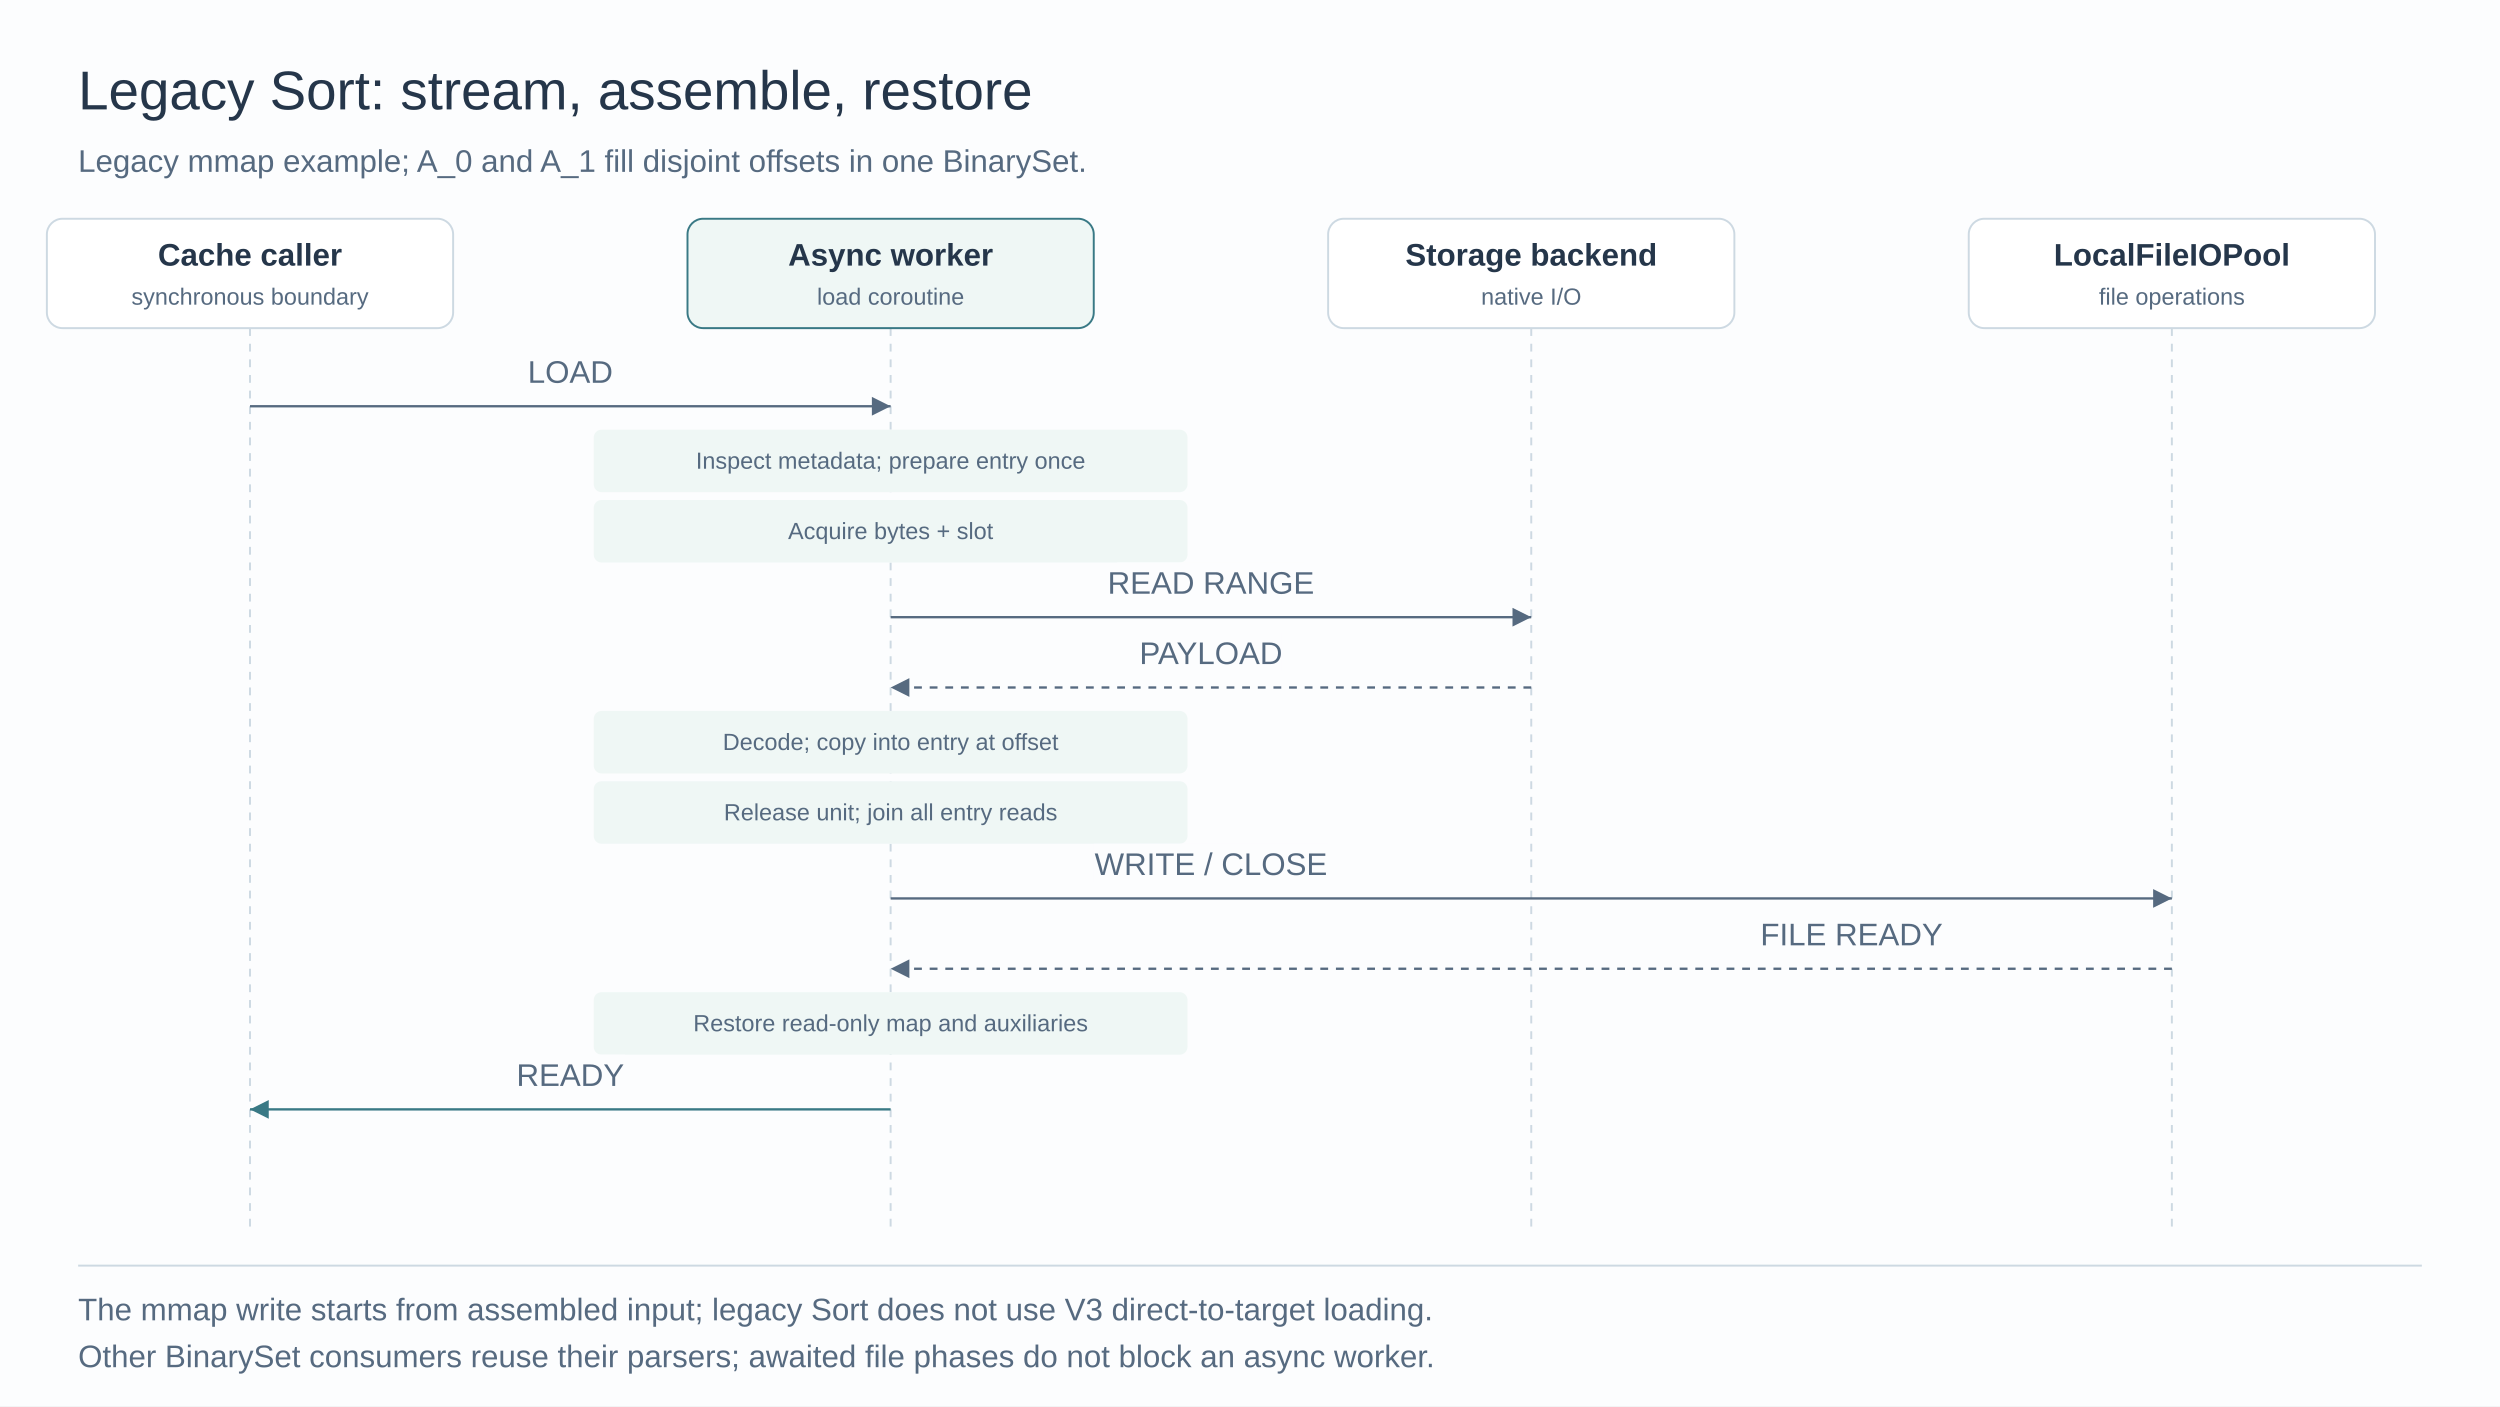
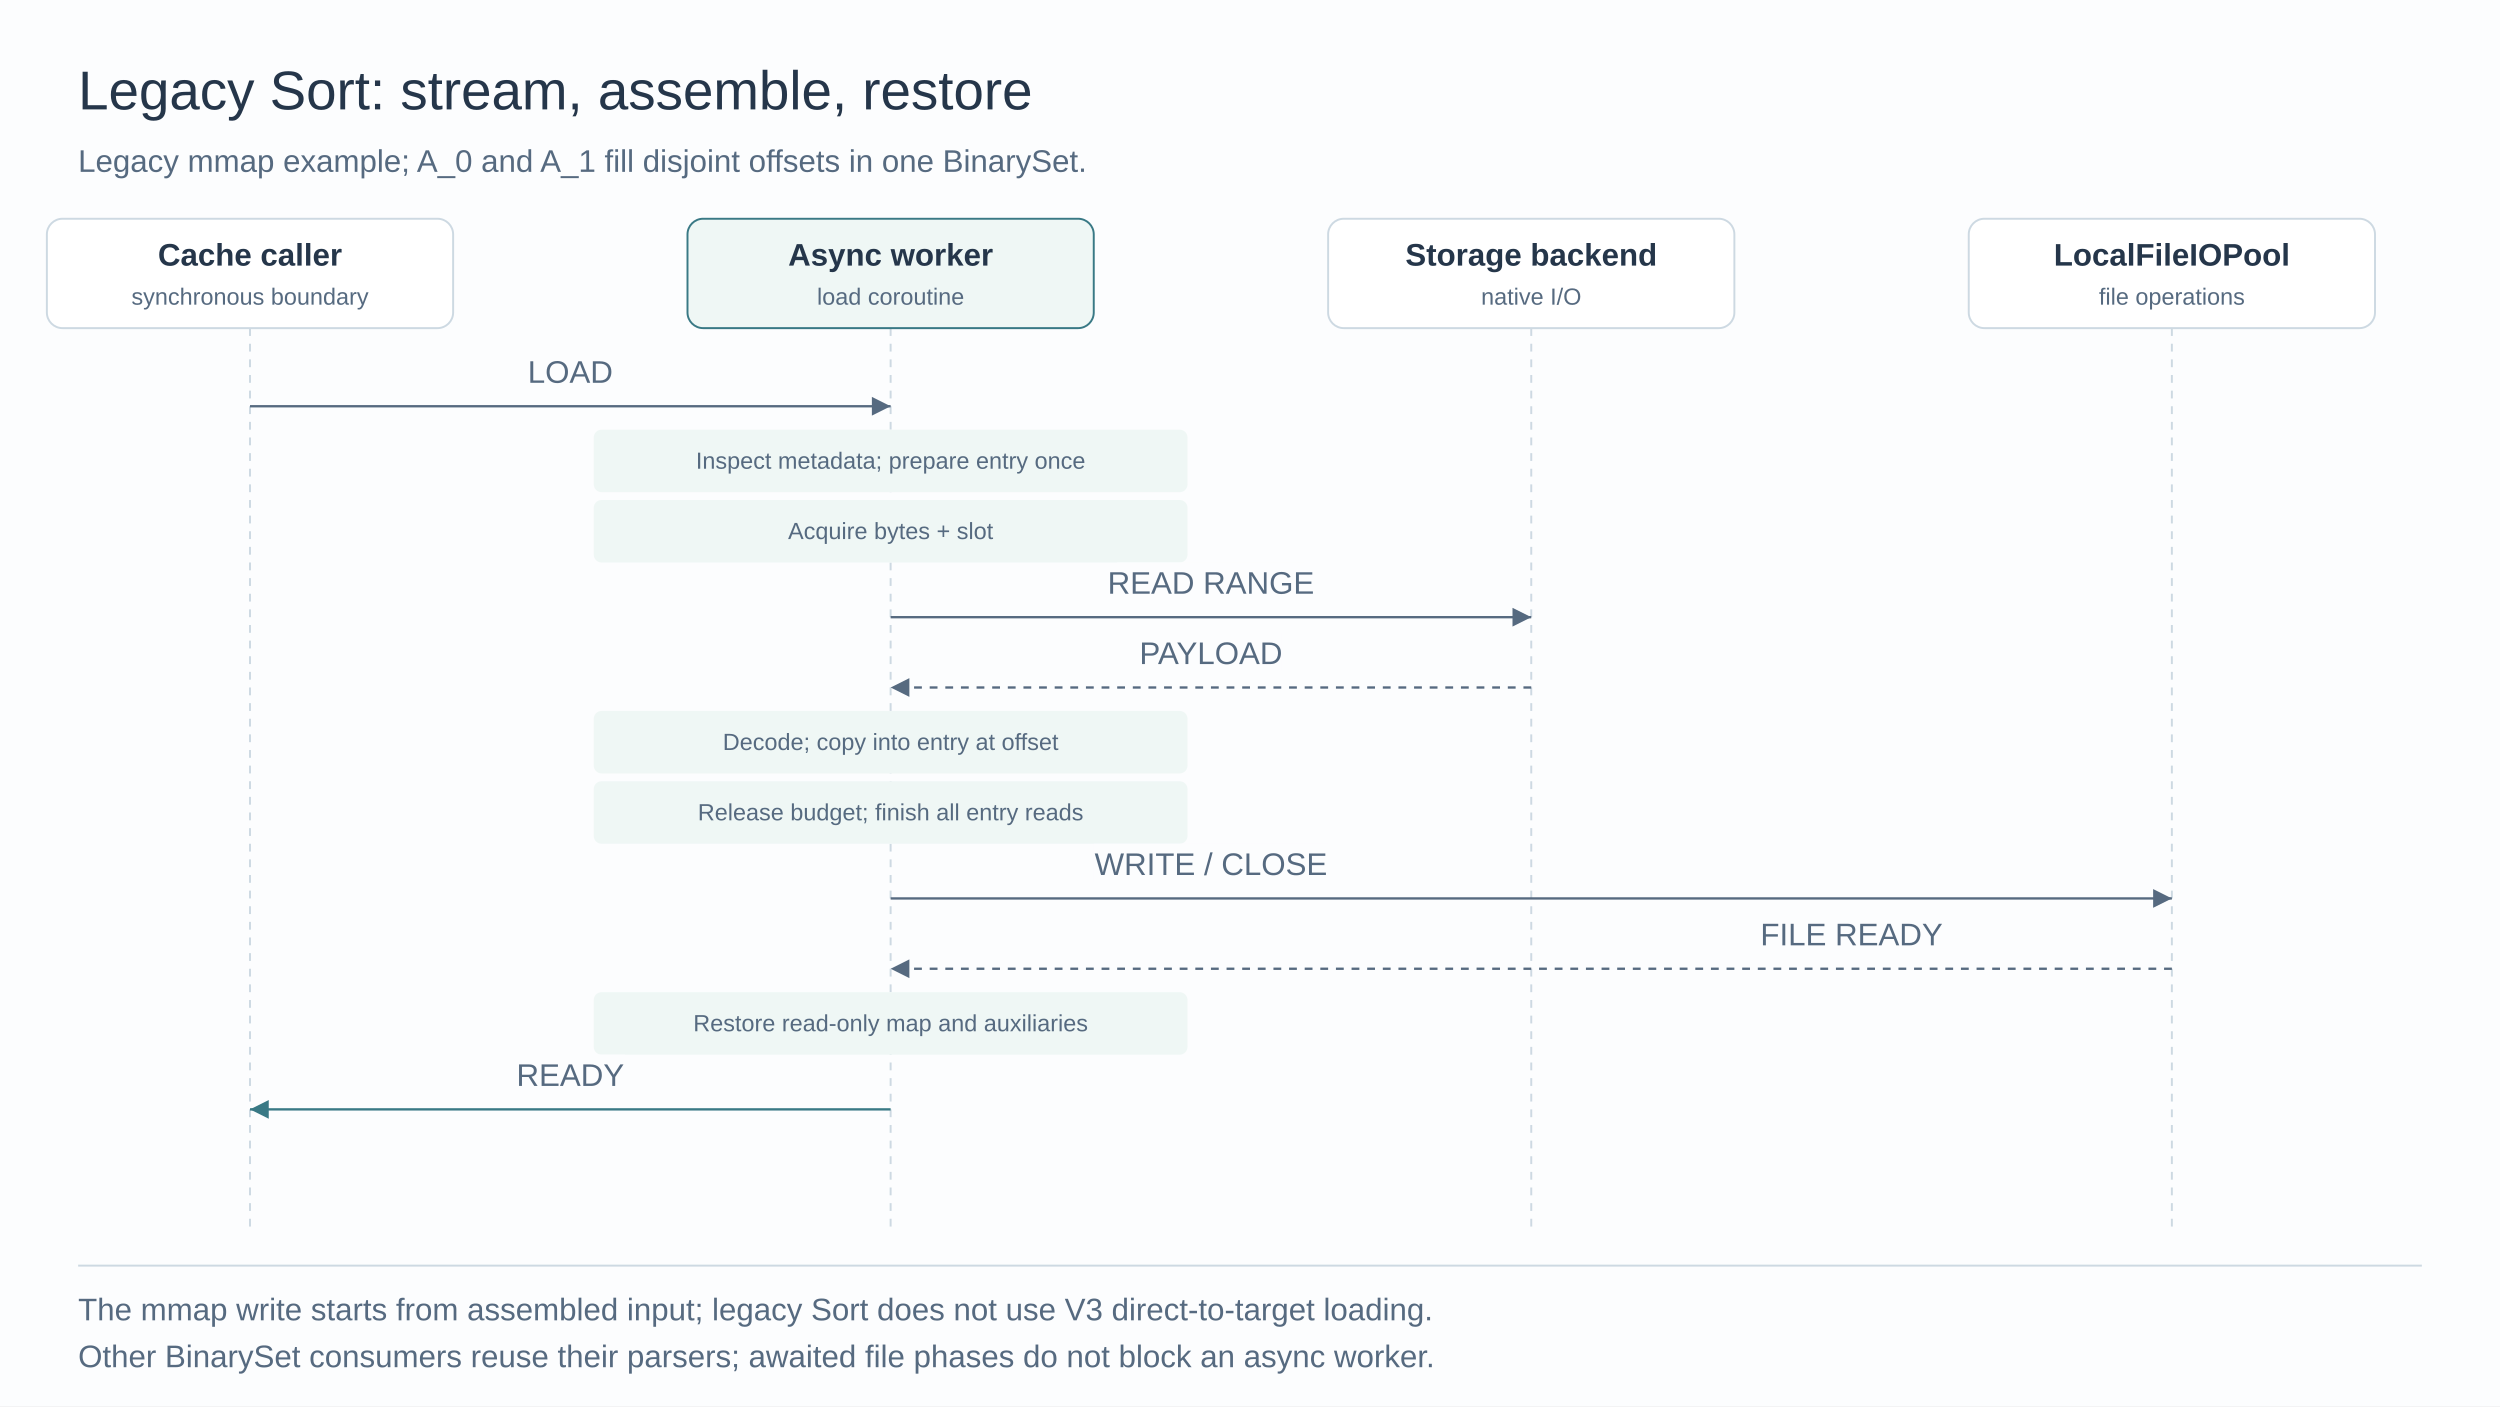
<svg xmlns="http://www.w3.org/2000/svg" width="1280" height="720" viewBox="0 0 1280 720" role="img" aria-labelledby="legacy-sequence-title legacy-sequence-desc">
  <defs>
    <marker id="legacy-sequence-arrow" markerWidth="8" markerHeight="8" refX="8" refY="4" orient="auto">
      <path d="M 0 0 L 8 4 L 0 8 Z" fill="#566A80" />
    </marker>
    <marker id="legacy-sequence-accent" markerWidth="8" markerHeight="8" refX="8" refY="4" orient="auto">
      <path d="M 0 0 L 8 4 L 0 8 Z" fill="#397985" />
    </marker>
    <marker id="legacy-sequence-link" markerWidth="8" markerHeight="8" refX="8" refY="4" orient="auto">
      <path d="M 0 0 L 8 4 L 0 8 Z" fill="#557794" />
    </marker>
  </defs>
  <rect width="1280" height="720" fill="#FCFDFE" />
  <g font-family="Geist, Arial, sans-serif">
    <text x="40" y="56" font-size="28" fill="#25364A" text-anchor="start" font-weight="400">Legacy Sort: stream, assemble, restore</text>
    <text x="40" y="88" font-size="16" fill="#566A80" text-anchor="start" font-weight="400">Legacy mmap example; A_0 and A_1 fill disjoint offsets in one BinarySet.</text>
    <line x1="128" y1="168" x2="128" y2="632" stroke="#CDD9E2" stroke-dasharray="4 4" />
    <line x1="456" y1="168" x2="456" y2="632" stroke="#CDD9E2" stroke-dasharray="4 4" />
    <line x1="784" y1="168" x2="784" y2="632" stroke="#CDD9E2" stroke-dasharray="4 4" />
    <line x1="1112" y1="168" x2="1112" y2="632" stroke="#CDD9E2" stroke-dasharray="4 4" />
    <rect x="24" y="112" width="208" height="56" rx="8" fill="#FFFFFF" stroke="#CDD9E2" />
    <text x="128" y="136" font-size="16" fill="#25364A" text-anchor="middle" font-weight="600">Cache caller</text>
    <text x="128" y="156" font-size="12" fill="#566A80" text-anchor="middle" font-weight="400">synchronous boundary</text>
    <rect x="352" y="112" width="208" height="56" rx="8" fill="#EFF7F5" stroke="#397985" />
    <text x="456" y="136" font-size="16" fill="#25364A" text-anchor="middle" font-weight="600">Async worker</text>
    <text x="456" y="156" font-size="12" fill="#566A80" text-anchor="middle" font-weight="400">load coroutine</text>
    <rect x="680" y="112" width="208" height="56" rx="8" fill="#FFFFFF" stroke="#CDD9E2" />
    <text x="784" y="136" font-size="16" fill="#25364A" text-anchor="middle" font-weight="600">Storage backend</text>
    <text x="784" y="156" font-size="12" fill="#566A80" text-anchor="middle" font-weight="400">native I/O</text>
    <rect x="1008" y="112" width="208" height="56" rx="8" fill="#FFFFFF" stroke="#CDD9E2" />
    <text x="1112" y="136" font-size="16" fill="#25364A" text-anchor="middle" font-weight="600">LocalFileIOPool</text>
    <text x="1112" y="156" font-size="12" fill="#566A80" text-anchor="middle" font-weight="400">file operations</text>
    <path d="M 128 208 L 456 208" fill="none" stroke="#566A80" stroke-width="1.2" marker-end="url(#legacy-sequence-arrow)" />
    <rect x="268.0" y="180" width="48" height="20" fill="#FCFDFE" />
    <text x="292.0" y="196" font-size="16" fill="#566A80" text-anchor="middle" font-weight="400">LOAD</text>
    <rect x="304" y="220" width="304" height="32" rx="4" fill="#EFF7F5" />
    <text x="456" y="240" font-size="12" fill="#566A80" text-anchor="middle" font-weight="400">Inspect metadata; prepare entry once</text>
    <rect x="304" y="256" width="304" height="32" rx="4" fill="#EFF7F5" />
    <text x="456" y="276" font-size="12" fill="#566A80" text-anchor="middle" font-weight="400">Acquire bytes + slot</text>
    <path d="M 456 316 L 784 316" fill="none" stroke="#566A80" stroke-width="1.2" marker-end="url(#legacy-sequence-arrow)" />
    <rect x="572.0" y="288" width="96" height="20" fill="#FCFDFE" />
    <text x="620.0" y="304" font-size="16" fill="#566A80" text-anchor="middle" font-weight="400">READ RANGE</text>
    <path d="M 784 352 L 456 352" fill="none" stroke="#566A80" stroke-width="1.2" stroke-dasharray="4 4" marker-end="url(#legacy-sequence-arrow)" />
    <rect x="584.0" y="324" width="72" height="20" fill="#FCFDFE" />
    <text x="620.0" y="340" font-size="16" fill="#566A80" text-anchor="middle" font-weight="400">PAYLOAD</text>
    <rect x="304" y="364" width="304" height="32" rx="4" fill="#EFF7F5" />
    <text x="456" y="384" font-size="12" fill="#566A80" text-anchor="middle" font-weight="400">Decode; copy into entry at offset</text>
    <rect x="304" y="400" width="304" height="32" rx="4" fill="#EFF7F5" />
-     <text x="456" y="420" font-size="12" fill="#566A80" text-anchor="middle" font-weight="400">Release unit; join all entry reads</text>
+     <text x="456" y="420" font-size="12" fill="#566A80" text-anchor="middle" font-weight="400">Release budget; finish all entry reads</text>
    <path d="M 456 460 L 1112 460" fill="none" stroke="#566A80" stroke-width="1.2" marker-end="url(#legacy-sequence-arrow)" />
    <rect x="560.0" y="432" width="120" height="20" fill="#FCFDFE" />
    <text x="620.0" y="448" font-size="16" fill="#566A80" text-anchor="middle" font-weight="400">WRITE / CLOSE</text>
    <path d="M 1112 496 L 456 496" fill="none" stroke="#566A80" stroke-width="1.2" stroke-dasharray="4 4" marker-end="url(#legacy-sequence-arrow)" />
    <rect x="900.0" y="468" width="96" height="20" fill="#FCFDFE" />
    <text x="948.0" y="484" font-size="16" fill="#566A80" text-anchor="middle" font-weight="400">FILE READY</text>
    <rect x="304" y="508" width="304" height="32" rx="4" fill="#EFF7F5" />
    <text x="456" y="528" font-size="12" fill="#566A80" text-anchor="middle" font-weight="400">Restore read-only map and auxiliaries</text>
    <path d="M 456 568 L 128 568" fill="none" stroke="#397985" stroke-width="1.2" marker-end="url(#legacy-sequence-accent)" />
    <rect x="264.0" y="540" width="56" height="20" fill="#FCFDFE" />
    <text x="292.0" y="556" font-size="16" fill="#566A80" text-anchor="middle" font-weight="400">READY</text>
    <line x1="40" y1="648" x2="1240" y2="648" stroke="#CDD9E2" />
    <text x="40" y="676" font-size="16" fill="#566A80" text-anchor="start" font-weight="400">The mmap write starts from assembled input; legacy Sort does not use V3 direct-to-target loading.</text>
    <text x="40" y="700" font-size="16" fill="#566A80" text-anchor="start" font-weight="400">Other BinarySet consumers reuse their parsers; awaited file phases do not block an async worker.</text>
  </g>
</svg>
